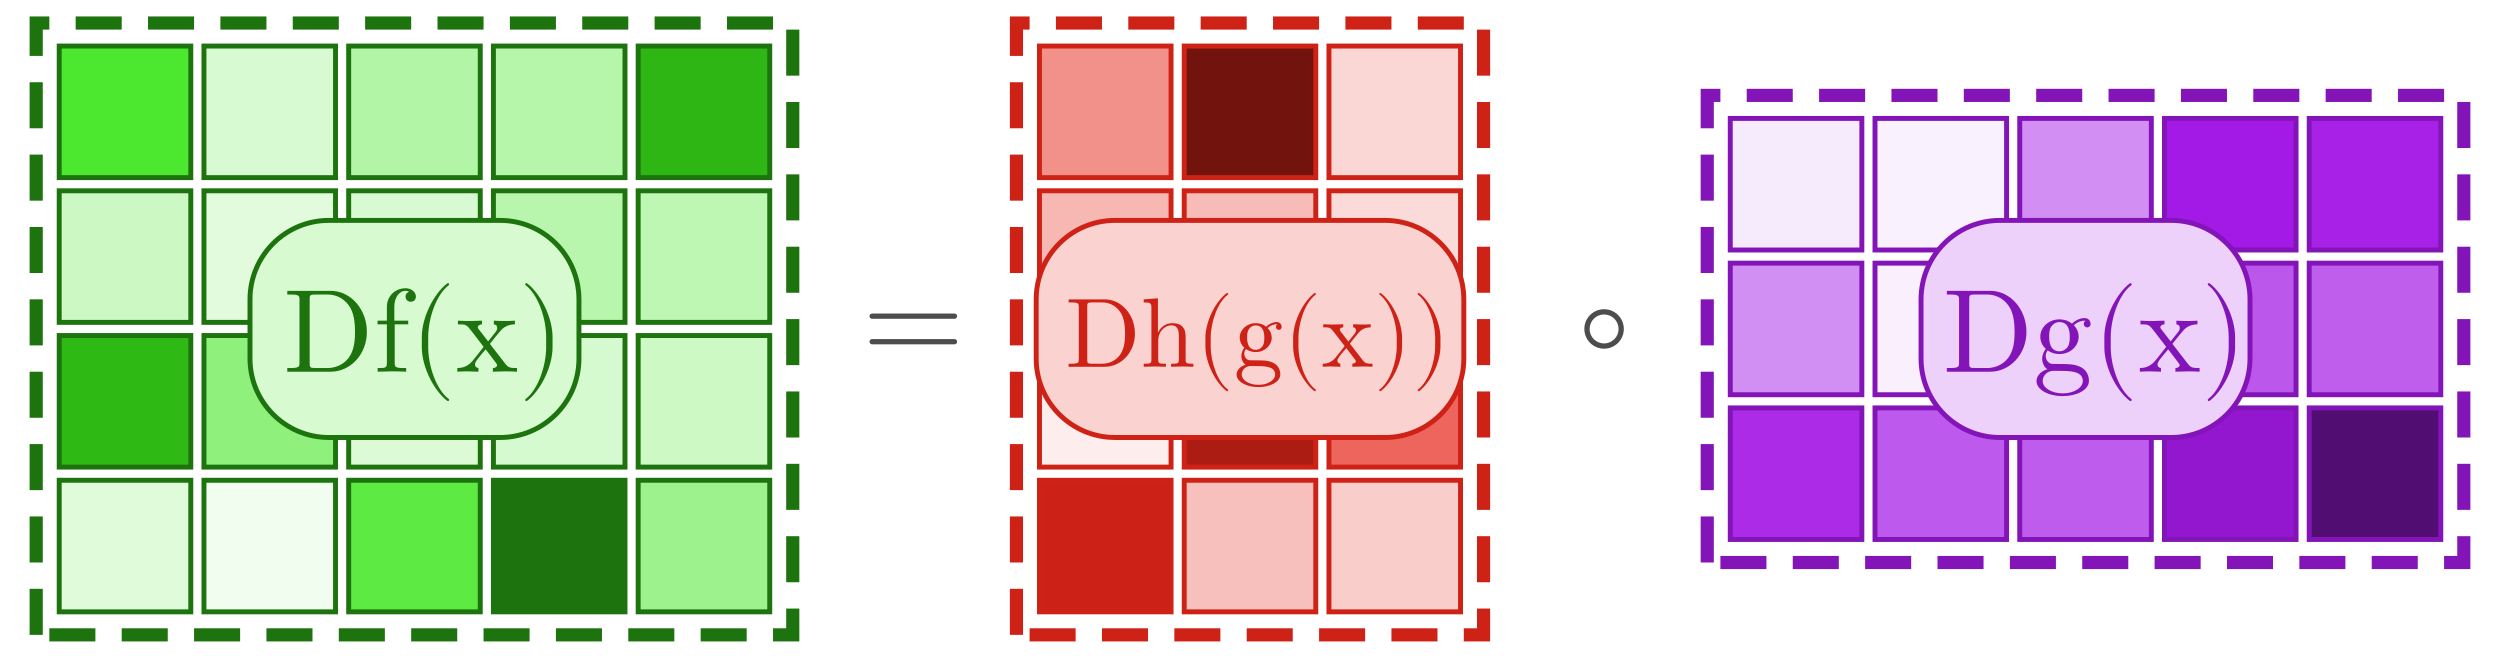
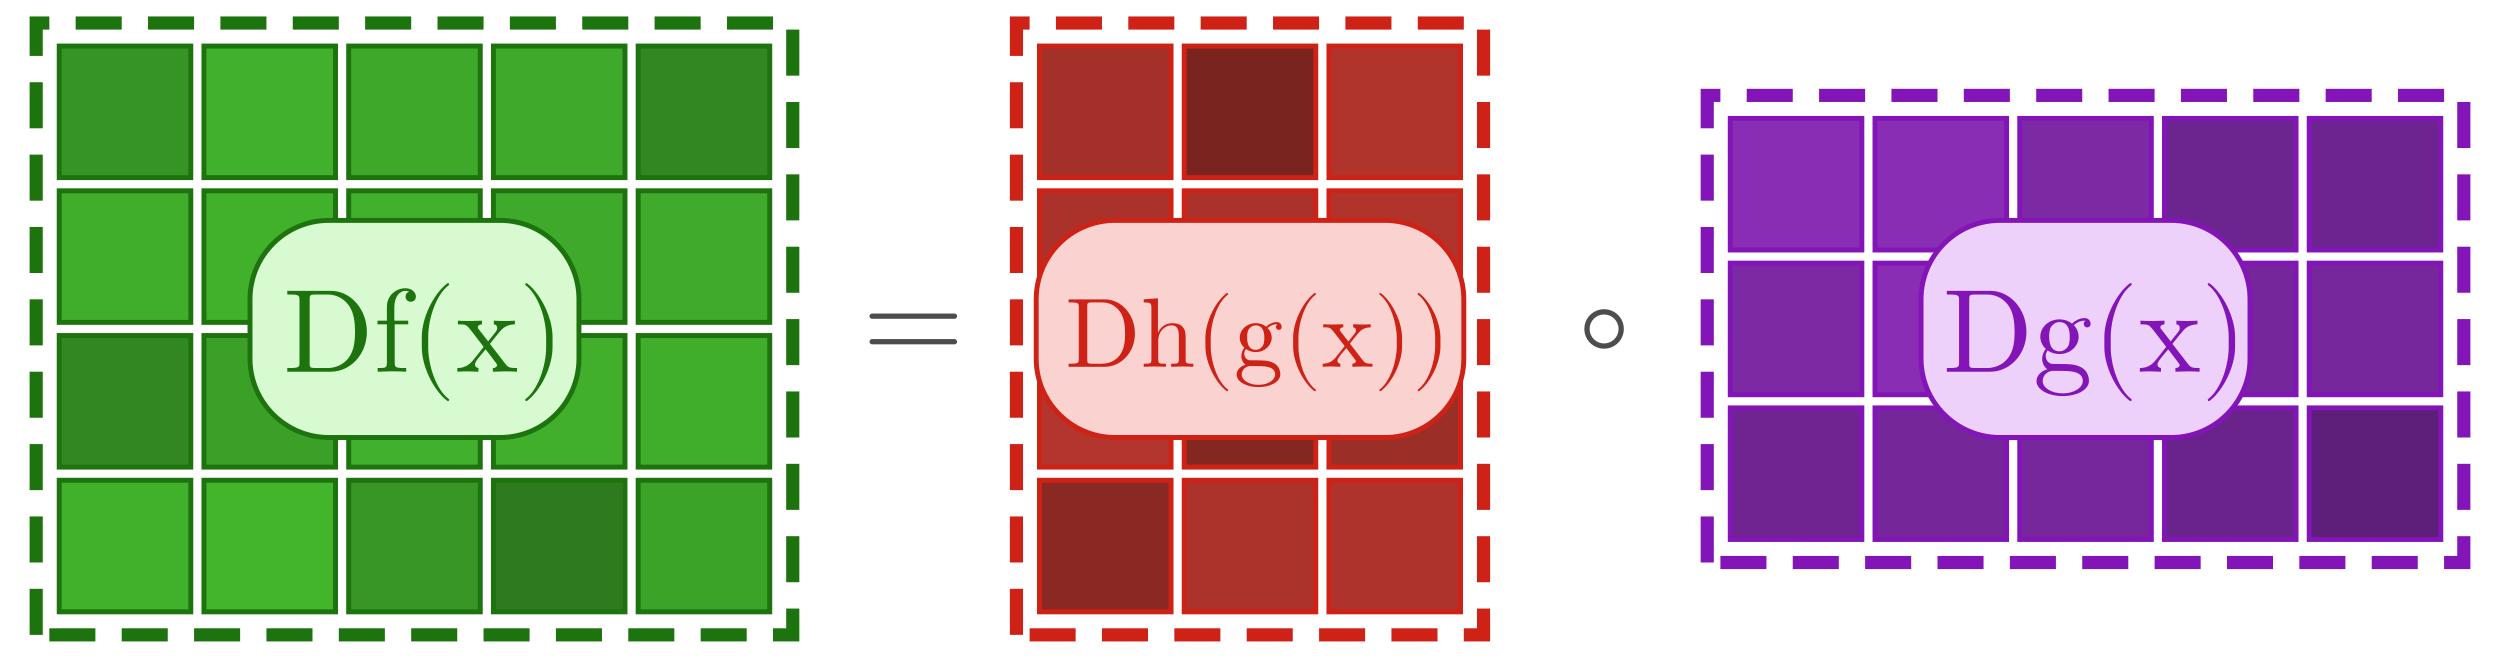
<svg xmlns="http://www.w3.org/2000/svg" xmlns:xlink="http://www.w3.org/1999/xlink" width="380" height="100" viewBox="0 0 380 100">
  <defs>
    <g>
      <g id="glyph-0-0">
        <path d="M 14.441 -6.941 C 14.441 -7.16 14.262 -7.34 14.039 -7.34 L 1.52 -7.34 C 1.301 -7.34 1.121 -7.16 1.121 -6.941 C 1.121 -6.719 1.301 -6.539 1.52 -6.539 L 14.039 -6.539 C 14.262 -6.539 14.441 -6.719 14.441 -6.941 Z M 14.441 -3.059 C 14.441 -3.281 14.262 -3.461 14.039 -3.461 L 1.52 -3.461 C 1.301 -3.461 1.121 -3.281 1.121 -3.059 C 1.121 -2.84 1.301 -2.66 1.52 -2.66 L 14.039 -2.66 C 14.262 -2.66 14.441 -2.84 14.441 -3.059 Z M 14.441 -3.059 " />
      </g>
      <g id="glyph-0-1">
        <path d="M 7.121 -5 C 7.121 -6.66 5.781 -8 4.121 -8 C 2.461 -8 1.121 -6.66 1.121 -5 C 1.121 -3.34 2.461 -2 4.121 -2 C 5.781 -2 7.121 -3.34 7.121 -5 Z M 6.32 -5 C 6.32 -3.781 5.34 -2.801 4.121 -2.801 C 2.898 -2.801 1.922 -3.781 1.922 -5 C 1.922 -6.219 2.898 -7.199 4.121 -7.199 C 5.34 -7.199 6.32 -6.219 6.32 -5 Z M 6.32 -5 " />
      </g>
      <g id="glyph-1-0">
        <path d="M 12.727 -6.047 C 12.727 -9.469 10.297 -12.293 7.219 -12.293 L 0.629 -12.293 L 0.629 -11.734 L 1.062 -11.734 C 2.449 -11.734 2.484 -11.539 2.484 -10.891 L 2.484 -1.402 C 2.484 -0.758 2.449 -0.559 1.062 -0.559 L 0.629 -0.559 L 0.629 0 L 7.219 0 C 10.242 0 12.727 -2.664 12.727 -6.047 Z M 10.926 -6.047 C 10.926 -4.051 10.586 -2.969 9.938 -2.09 C 9.574 -1.602 8.551 -0.559 6.73 -0.559 L 4.914 -0.559 C 4.066 -0.559 4.031 -0.684 4.031 -1.277 L 4.031 -11.016 C 4.031 -11.609 4.066 -11.734 4.914 -11.734 L 6.715 -11.734 C 7.828 -11.734 9.07 -11.34 9.988 -10.062 C 10.766 -9 10.926 -7.453 10.926 -6.047 Z M 10.926 -6.047 " />
      </g>
      <g id="glyph-1-1">
        <path d="M 6.426 -11.43 C 6.426 -12.098 5.762 -12.691 4.805 -12.691 C 3.547 -12.691 2.016 -11.734 2.016 -9.828 L 2.016 -7.758 L 0.594 -7.758 L 0.594 -7.199 L 2.016 -7.199 L 2.016 -1.367 C 2.016 -0.559 1.816 -0.559 0.613 -0.559 L 0.613 0 L 2.664 -0.055 C 3.383 -0.055 4.23 -0.055 4.949 0 L 4.949 -0.559 L 4.57 -0.559 C 3.238 -0.559 3.203 -0.758 3.203 -1.402 L 3.203 -7.199 L 5.258 -7.199 L 5.258 -7.758 L 3.148 -7.758 L 3.148 -9.848 C 3.148 -11.43 4.016 -12.293 4.805 -12.293 C 4.859 -12.293 5.129 -12.293 5.398 -12.168 C 5.184 -12.098 4.859 -11.863 4.859 -11.41 C 4.859 -10.996 5.148 -10.637 5.633 -10.637 C 6.156 -10.637 6.426 -10.996 6.426 -11.43 Z M 6.426 -11.43 " />
      </g>
      <g id="glyph-1-2">
        <path d="M 5.977 4.285 C 5.977 4.23 5.941 4.176 5.902 4.141 C 4.031 2.734 2.789 -0.863 2.789 -3.742 L 2.789 -5.258 C 2.789 -8.137 4.031 -11.734 5.902 -13.141 C 5.941 -13.176 5.977 -13.23 5.977 -13.285 C 5.977 -13.375 5.887 -13.465 5.797 -13.465 C 5.762 -13.465 5.723 -13.445 5.688 -13.43 C 3.707 -11.934 1.816 -8.336 1.816 -5.258 L 1.816 -3.742 C 1.816 -0.664 3.707 2.934 5.688 4.43 C 5.723 4.445 5.762 4.465 5.797 4.465 C 5.887 4.465 5.977 4.375 5.977 4.285 Z M 5.977 4.285 " />
      </g>
      <g id="glyph-1-3">
        <path d="M 9.289 0 L 9.289 -0.559 C 8.316 -0.559 7.992 -0.594 7.578 -1.117 L 5.164 -4.23 C 5.707 -4.914 6.391 -5.797 6.82 -6.266 C 7.379 -6.91 8.117 -7.184 8.965 -7.199 L 8.965 -7.758 C 8.496 -7.723 7.957 -7.703 7.488 -7.703 C 6.949 -7.703 5.992 -7.738 5.762 -7.758 L 5.762 -7.199 C 6.137 -7.164 6.281 -6.93 6.281 -6.641 C 6.281 -6.355 6.102 -6.121 6.012 -6.012 L 4.895 -4.609 L 3.492 -6.426 C 3.328 -6.605 3.328 -6.641 3.328 -6.75 C 3.328 -7.02 3.602 -7.184 3.961 -7.199 L 3.961 -7.758 L 2.016 -7.703 C 1.637 -7.703 0.793 -7.723 0.305 -7.758 L 0.305 -7.199 C 1.566 -7.199 1.586 -7.184 2.43 -6.102 L 4.211 -3.781 C 3.367 -2.699 3.367 -2.664 2.52 -1.637 C 1.656 -0.594 0.594 -0.559 0.215 -0.559 L 0.215 0 C 0.684 -0.035 1.242 -0.055 1.711 -0.055 L 3.422 0 L 3.422 -0.559 C 3.023 -0.613 2.898 -0.848 2.898 -1.117 C 2.898 -1.512 3.422 -2.105 4.52 -3.402 L 5.887 -1.602 C 6.031 -1.402 6.266 -1.117 6.266 -1.008 C 6.266 -0.848 6.102 -0.574 5.617 -0.559 L 5.617 0 L 7.559 -0.055 C 8.047 -0.055 8.746 -0.035 9.289 0 Z M 9.289 0 " />
      </g>
      <g id="glyph-1-4">
        <path d="M 5.184 -3.742 L 5.184 -5.258 C 5.184 -8.336 3.293 -11.934 1.312 -13.43 C 1.277 -13.445 1.242 -13.465 1.207 -13.465 C 1.117 -13.465 1.027 -13.375 1.027 -13.285 C 1.027 -13.23 1.062 -13.176 1.098 -13.141 C 2.969 -11.734 4.211 -8.137 4.211 -5.258 L 4.211 -3.742 C 4.211 -0.863 2.969 2.734 1.098 4.141 C 1.062 4.176 1.027 4.23 1.027 4.285 C 1.027 4.375 1.117 4.465 1.207 4.465 C 1.242 4.465 1.277 4.445 1.312 4.43 C 3.293 2.934 5.184 -0.664 5.184 -3.742 Z M 5.184 -3.742 " />
      </g>
      <g id="glyph-1-5">
        <path d="M 8.73 -7.273 C 8.73 -7.578 8.516 -8.152 7.812 -8.152 C 7.453 -8.152 6.66 -8.047 5.902 -7.309 C 5.148 -7.902 4.391 -7.957 3.996 -7.957 C 2.32 -7.957 1.078 -6.715 1.078 -5.328 C 1.078 -4.535 1.477 -3.852 1.926 -3.473 C 1.691 -3.203 1.367 -2.609 1.367 -1.98 C 1.367 -1.422 1.602 -0.738 2.16 -0.379 C 1.078 -0.07 0.504 0.703 0.504 1.422 C 0.504 2.719 2.285 3.707 4.48 3.707 C 6.605 3.707 8.477 2.789 8.477 1.387 C 8.477 0.758 8.227 -0.16 7.309 -0.664 C 6.355 -1.172 5.309 -1.172 4.211 -1.172 C 3.762 -1.172 2.988 -1.172 2.863 -1.188 C 2.285 -1.262 1.906 -1.816 1.906 -2.395 C 1.906 -2.465 1.906 -2.879 2.215 -3.238 C 2.914 -2.734 3.652 -2.684 3.996 -2.684 C 5.672 -2.684 6.91 -3.926 6.91 -5.309 C 6.91 -5.977 6.625 -6.641 6.176 -7.055 C 6.82 -7.668 7.469 -7.758 7.793 -7.758 C 7.793 -7.758 7.922 -7.758 7.973 -7.738 C 7.777 -7.668 7.688 -7.469 7.688 -7.254 C 7.688 -6.949 7.922 -6.73 8.207 -6.73 C 8.387 -6.73 8.73 -6.859 8.73 -7.273 Z M 5.562 -5.328 C 5.562 -4.844 5.543 -4.266 5.273 -3.816 C 5.129 -3.602 4.715 -3.098 3.996 -3.098 C 2.43 -3.098 2.43 -4.895 2.43 -5.309 C 2.43 -5.797 2.449 -6.371 2.719 -6.82 C 2.863 -7.039 3.277 -7.543 3.996 -7.543 C 5.562 -7.543 5.562 -5.742 5.562 -5.328 Z M 7.543 1.422 C 7.543 2.395 6.266 3.293 4.5 3.293 C 2.684 3.293 1.441 2.375 1.441 1.422 C 1.441 0.594 2.125 -0.07 2.914 -0.125 L 3.977 -0.125 C 5.527 -0.125 7.543 -0.125 7.543 1.422 Z M 7.543 1.422 " />
      </g>
      <g id="glyph-2-0">
        <path d="M 10.605 -5.039 C 10.605 -7.891 8.578 -10.246 6.016 -10.246 L 0.523 -10.246 L 0.523 -9.781 L 0.887 -9.781 C 2.039 -9.781 2.07 -9.613 2.07 -9.074 L 2.07 -1.172 C 2.07 -0.629 2.039 -0.465 0.887 -0.465 L 0.523 -0.465 L 0.523 0 L 6.016 0 C 8.535 0 10.605 -2.219 10.605 -5.039 Z M 9.105 -5.039 C 9.105 -3.375 8.82 -2.477 8.281 -1.738 C 7.98 -1.336 7.125 -0.465 5.609 -0.465 L 4.094 -0.465 C 3.391 -0.465 3.359 -0.57 3.359 -1.066 L 3.359 -9.18 C 3.359 -9.676 3.391 -9.781 4.094 -9.781 L 5.594 -9.781 C 6.523 -9.781 7.559 -9.449 8.324 -8.387 C 8.969 -7.5 9.105 -6.211 9.105 -5.039 Z M 9.105 -5.039 " />
      </g>
      <g id="glyph-2-1">
        <path d="M 8.023 0 L 8.023 -0.465 C 7.246 -0.465 6.871 -0.465 6.855 -0.914 L 6.855 -3.781 C 6.855 -5.07 6.855 -5.535 6.391 -6.074 C 6.18 -6.328 5.684 -6.629 4.816 -6.629 C 3.555 -6.629 2.895 -5.73 2.656 -5.191 L 2.641 -5.191 L 2.641 -10.41 L 0.48 -10.246 L 0.48 -9.781 C 1.531 -9.781 1.648 -9.676 1.648 -8.941 L 1.648 -1.141 C 1.648 -0.465 1.484 -0.465 0.48 -0.465 L 0.48 0 L 2.176 -0.047 L 3.855 0 L 3.855 -0.465 C 2.852 -0.465 2.684 -0.465 2.684 -1.141 L 2.684 -3.898 C 2.684 -5.461 3.75 -6.301 4.711 -6.301 C 5.656 -6.301 5.82 -5.488 5.82 -4.637 L 5.82 -1.141 C 5.82 -0.465 5.656 -0.465 4.648 -0.465 L 4.648 0 L 6.344 -0.047 Z M 8.023 0 " />
      </g>
      <g id="glyph-2-2">
        <path d="M 4.98 3.57 C 4.98 3.523 4.949 3.48 4.922 3.449 C 3.359 2.281 2.324 -0.719 2.324 -3.121 L 2.324 -4.379 C 2.324 -6.781 3.359 -9.781 4.922 -10.949 C 4.949 -10.98 4.98 -11.023 4.98 -11.07 C 4.98 -11.145 4.906 -11.219 4.828 -11.219 C 4.801 -11.219 4.77 -11.203 4.738 -11.191 C 3.09 -9.945 1.516 -6.945 1.516 -4.379 L 1.516 -3.121 C 1.516 -0.555 3.09 2.445 4.738 3.691 C 4.77 3.703 4.801 3.719 4.828 3.719 C 4.906 3.719 4.98 3.645 4.98 3.57 Z M 4.98 3.57 " />
      </g>
      <g id="glyph-2-3">
        <path d="M 7.273 -6.059 C 7.273 -6.316 7.094 -6.797 6.512 -6.797 C 6.211 -6.797 5.551 -6.703 4.922 -6.09 C 4.289 -6.586 3.66 -6.629 3.328 -6.629 C 1.934 -6.629 0.898 -5.594 0.898 -4.441 C 0.898 -3.781 1.23 -3.211 1.605 -2.895 C 1.41 -2.672 1.141 -2.176 1.141 -1.648 C 1.141 -1.184 1.336 -0.613 1.801 -0.316 C 0.898 -0.059 0.422 0.586 0.422 1.184 C 0.422 2.266 1.906 3.09 3.734 3.09 C 5.504 3.09 7.066 2.324 7.066 1.156 C 7.066 0.629 6.855 -0.137 6.09 -0.555 C 5.297 -0.977 4.426 -0.977 3.512 -0.977 C 3.137 -0.977 2.488 -0.977 2.387 -0.988 C 1.906 -1.051 1.59 -1.516 1.59 -1.996 C 1.59 -2.055 1.59 -2.398 1.844 -2.699 C 2.43 -2.281 3.047 -2.234 3.328 -2.234 C 4.727 -2.234 5.762 -3.27 5.762 -4.426 C 5.762 -4.98 5.52 -5.535 5.145 -5.879 C 5.684 -6.391 6.227 -6.465 6.496 -6.465 C 6.496 -6.465 6.602 -6.465 6.645 -6.449 C 6.48 -6.391 6.406 -6.227 6.406 -6.047 C 6.406 -5.789 6.602 -5.609 6.84 -5.609 C 6.988 -5.609 7.273 -5.715 7.273 -6.059 Z M 4.637 -4.441 C 4.637 -4.035 4.621 -3.555 4.395 -3.18 C 4.273 -3 3.93 -2.578 3.328 -2.578 C 2.023 -2.578 2.023 -4.078 2.023 -4.426 C 2.023 -4.828 2.039 -5.309 2.266 -5.684 C 2.387 -5.863 2.73 -6.285 3.328 -6.285 C 4.637 -6.285 4.637 -4.785 4.637 -4.441 Z M 6.285 1.184 C 6.285 1.996 5.219 2.746 3.75 2.746 C 2.234 2.746 1.199 1.98 1.199 1.184 C 1.199 0.496 1.77 -0.059 2.43 -0.105 L 3.316 -0.105 C 4.605 -0.105 6.285 -0.105 6.285 1.184 Z M 6.285 1.184 " />
      </g>
      <g id="glyph-2-4">
        <path d="M 7.738 0 L 7.738 -0.465 C 6.93 -0.465 6.66 -0.496 6.316 -0.93 L 4.305 -3.523 C 4.754 -4.094 5.324 -4.828 5.684 -5.219 C 6.148 -5.762 6.766 -5.984 7.469 -6 L 7.469 -6.465 C 7.078 -6.434 6.629 -6.422 6.238 -6.422 C 5.789 -6.422 4.996 -6.449 4.801 -6.465 L 4.801 -6 C 5.113 -5.969 5.234 -5.773 5.234 -5.535 C 5.234 -5.297 5.086 -5.102 5.012 -5.012 L 4.078 -3.84 L 2.91 -5.355 C 2.773 -5.504 2.773 -5.535 2.773 -5.625 C 2.773 -5.852 3 -5.984 3.301 -6 L 3.301 -6.465 L 1.68 -6.422 C 1.363 -6.422 0.66 -6.434 0.254 -6.465 L 0.254 -6 C 1.305 -6 1.32 -5.984 2.023 -5.086 L 3.512 -3.148 C 2.805 -2.25 2.805 -2.219 2.102 -1.363 C 1.379 -0.496 0.496 -0.465 0.18 -0.465 L 0.18 0 C 0.57 -0.031 1.035 -0.047 1.426 -0.047 L 2.852 0 L 2.852 -0.465 C 2.52 -0.512 2.414 -0.703 2.414 -0.93 C 2.414 -1.262 2.852 -1.754 3.766 -2.836 L 4.906 -1.336 C 5.023 -1.172 5.219 -0.93 5.219 -0.84 C 5.219 -0.703 5.086 -0.48 4.68 -0.465 L 4.68 0 L 6.301 -0.047 C 6.703 -0.047 7.289 -0.031 7.738 0 Z M 7.738 0 " />
      </g>
      <g id="glyph-2-5">
        <path d="M 4.32 -3.121 L 4.32 -4.379 C 4.32 -6.945 2.746 -9.945 1.094 -11.191 C 1.066 -11.203 1.035 -11.219 1.004 -11.219 C 0.93 -11.219 0.855 -11.145 0.855 -11.07 C 0.855 -11.023 0.887 -10.98 0.914 -10.949 C 2.477 -9.781 3.512 -6.781 3.512 -4.379 L 3.512 -3.121 C 3.512 -0.719 2.477 2.281 0.914 3.449 C 0.887 3.48 0.855 3.523 0.855 3.57 C 0.855 3.645 0.93 3.719 1.004 3.719 C 1.035 3.719 1.066 3.703 1.094 3.691 C 2.746 2.445 4.32 -0.555 4.32 -3.121 Z M 4.32 -3.121 " />
      </g>
    </g>
  </defs>
  <rect x="-38" y="-10" width="456" height="120" fill="rgb(100%, 100%, 100%)" fill-opacity="1" />
-   <path fill-rule="nonzero" fill="rgb(29.935%, 90.935%, 18.416%)" fill-opacity="1" stroke-width="0.75" stroke-linecap="butt" stroke-linejoin="miter" stroke="rgb(11.353%, 45%, 5%)" stroke-opacity="1" stroke-miterlimit="10" d="M 9 27 L 9 7 L 29 7 L 29 27 Z M 9 27 " />
-   <path fill-rule="nonzero" fill="rgb(84.889%, 98.045%, 82.405%)" fill-opacity="1" stroke-width="0.75" stroke-linecap="butt" stroke-linejoin="miter" stroke="rgb(11.353%, 45%, 5%)" stroke-opacity="1" stroke-miterlimit="10" d="M 31 27 L 31 7 L 51 7 L 51 27 Z M 31 27 " />
-   <path fill-rule="nonzero" fill="rgb(70.244%, 96.15%, 65.352%)" fill-opacity="1" stroke-width="0.75" stroke-linecap="butt" stroke-linejoin="miter" stroke="rgb(11.353%, 45%, 5%)" stroke-opacity="1" stroke-miterlimit="10" d="M 53 27 L 53 7 L 73 7 L 73 27 Z M 53 27 " />
-   <path fill-rule="nonzero" fill="rgb(71.474%, 96.309%, 66.784%)" fill-opacity="1" stroke-width="0.75" stroke-linecap="butt" stroke-linejoin="miter" stroke="rgb(11.353%, 45%, 5%)" stroke-opacity="1" stroke-miterlimit="10" d="M 75 27 L 75 7 L 95 7 L 95 27 Z M 75 27 " />
-   <path fill-rule="nonzero" fill="rgb(18.145%, 71.92%, 7.991%)" fill-opacity="1" stroke-width="0.75" stroke-linecap="butt" stroke-linejoin="miter" stroke="rgb(11.353%, 45%, 5%)" stroke-opacity="1" stroke-miterlimit="10" d="M 97 27 L 97 7 L 117 7 L 117 27 Z M 97 27 " />
-   <path fill-rule="nonzero" fill="rgb(79.805%, 97.387%, 76.485%)" fill-opacity="1" stroke-width="0.75" stroke-linecap="butt" stroke-linejoin="miter" stroke="rgb(11.353%, 45%, 5%)" stroke-opacity="1" stroke-miterlimit="10" d="M 9 49 L 9 29 L 29 29 L 29 49 Z M 9 49 " />
-   <path fill-rule="nonzero" fill="rgb(88.171%, 98.47%, 86.226%)" fill-opacity="1" stroke-width="0.75" stroke-linecap="butt" stroke-linejoin="miter" stroke="rgb(11.353%, 45%, 5%)" stroke-opacity="1" stroke-miterlimit="10" d="M 31 49 L 31 29 L 51 29 L 51 49 Z M 31 49 " />
-   <path fill-rule="nonzero" fill="rgb(84.827%, 98.037%, 82.332%)" fill-opacity="1" stroke-width="0.75" stroke-linecap="butt" stroke-linejoin="miter" stroke="rgb(11.353%, 45%, 5%)" stroke-opacity="1" stroke-miterlimit="10" d="M 53 49 L 53 29 L 73 29 L 73 49 Z M 53 49 " />
-   <path fill-rule="nonzero" fill="rgb(72.507%, 96.443%, 67.987%)" fill-opacity="1" stroke-width="0.75" stroke-linecap="butt" stroke-linejoin="miter" stroke="rgb(11.353%, 45%, 5%)" stroke-opacity="1" stroke-miterlimit="10" d="M 75 49 L 75 29 L 95 29 L 95 49 Z M 75 49 " />
-   <path fill-rule="nonzero" fill="rgb(74.639%, 96.719%, 70.469%)" fill-opacity="1" stroke-width="0.75" stroke-linecap="butt" stroke-linejoin="miter" stroke="rgb(11.353%, 45%, 5%)" stroke-opacity="1" stroke-miterlimit="10" d="M 97 49 L 97 29 L 117 29 L 117 49 Z M 97 49 " />
-   <path fill-rule="nonzero" fill="rgb(18.328%, 72.644%, 8.072%)" fill-opacity="1" stroke-width="0.75" stroke-linecap="butt" stroke-linejoin="miter" stroke="rgb(11.353%, 45%, 5%)" stroke-opacity="1" stroke-miterlimit="10" d="M 9 71 L 9 51 L 29 51 L 29 71 Z M 9 71 " />
-   <path fill-rule="nonzero" fill="rgb(55.986%, 94.306%, 48.75%)" fill-opacity="1" stroke-width="0.75" stroke-linecap="butt" stroke-linejoin="miter" stroke="rgb(11.353%, 45%, 5%)" stroke-opacity="1" stroke-miterlimit="10" d="M 31 71 L 31 51 L 51 51 L 51 71 Z M 31 71 " />
-   <path fill-rule="nonzero" fill="rgb(86.019%, 98.191%, 83.72%)" fill-opacity="1" stroke-width="0.75" stroke-linecap="butt" stroke-linejoin="miter" stroke="rgb(11.353%, 45%, 5%)" stroke-opacity="1" stroke-miterlimit="10" d="M 53 71 L 53 51 L 73 51 L 73 71 Z M 53 71 " />
-   <path fill-rule="nonzero" fill="rgb(83.931%, 97.921%, 81.289%)" fill-opacity="1" stroke-width="0.75" stroke-linecap="butt" stroke-linejoin="miter" stroke="rgb(11.353%, 45%, 5%)" stroke-opacity="1" stroke-miterlimit="10" d="M 75 71 L 75 51 L 95 51 L 95 71 Z M 75 71 " />
-   <path fill-rule="nonzero" fill="rgb(80.564%, 97.485%, 77.369%)" fill-opacity="1" stroke-width="0.75" stroke-linecap="butt" stroke-linejoin="miter" stroke="rgb(11.353%, 45%, 5%)" stroke-opacity="1" stroke-miterlimit="10" d="M 97 71 L 97 51 L 117 51 L 117 71 Z M 97 71 " />
-   <path fill-rule="nonzero" fill="rgb(87.258%, 98.352%, 85.164%)" fill-opacity="1" stroke-width="0.75" stroke-linecap="butt" stroke-linejoin="miter" stroke="rgb(11.353%, 45%, 5%)" stroke-opacity="1" stroke-miterlimit="10" d="M 9 93 L 9 73 L 29 73 L 29 93 Z M 9 93 " />
-   <path fill-rule="nonzero" fill="rgb(94.45%, 99.282%, 93.538%)" fill-opacity="1" stroke-width="0.75" stroke-linecap="butt" stroke-linejoin="miter" stroke="rgb(11.353%, 45%, 5%)" stroke-opacity="1" stroke-miterlimit="10" d="M 31 93 L 31 73 L 51 73 L 51 93 Z M 31 93 " />
-   <path fill-rule="nonzero" fill="rgb(36.608%, 91.799%, 26.187%)" fill-opacity="1" stroke-width="0.75" stroke-linecap="butt" stroke-linejoin="miter" stroke="rgb(11.353%, 45%, 5%)" stroke-opacity="1" stroke-miterlimit="10" d="M 53 93 L 53 73 L 73 73 L 73 93 Z M 53 93 " />
-   <path fill-rule="nonzero" fill="rgb(11.353%, 45%, 5%)" fill-opacity="1" stroke-width="0.75" stroke-linecap="butt" stroke-linejoin="miter" stroke="rgb(11.353%, 45%, 5%)" stroke-opacity="1" stroke-miterlimit="10" d="M 75 93 L 75 73 L 95 73 L 95 93 Z M 75 93 " />
-   <path fill-rule="nonzero" fill="rgb(61.752%, 95.052%, 55.464%)" fill-opacity="1" stroke-width="0.75" stroke-linecap="butt" stroke-linejoin="miter" stroke="rgb(11.353%, 45%, 5%)" stroke-opacity="1" stroke-miterlimit="10" d="M 97 93 L 97 73 L 117 73 L 117 93 Z M 97 93 " />
+   <path fill-rule="nonzero" fill="rgb(21.223%, 57.496%, 14.374%)" fill-opacity="1" stroke-width="0.75" stroke-linecap="butt" stroke-linejoin="miter" stroke="rgb(11.353%, 45%, 5%)" stroke-opacity="1" stroke-miterlimit="10" d="M 9 27 L 9 7 L 29 7 L 29 27 Z M 9 27 " />
+   <path fill-rule="nonzero" fill="rgb(25.423%, 68.872%, 17.218%)" fill-opacity="1" stroke-width="0.75" stroke-linecap="butt" stroke-linejoin="miter" stroke="rgb(11.353%, 45%, 5%)" stroke-opacity="1" stroke-miterlimit="10" d="M 31 27 L 31 7 L 51 7 L 51 27 Z M 31 27 " />
+   <path fill-rule="nonzero" fill="rgb(24.303%, 65.84%, 16.46%)" fill-opacity="1" stroke-width="0.75" stroke-linecap="butt" stroke-linejoin="miter" stroke="rgb(11.353%, 45%, 5%)" stroke-opacity="1" stroke-miterlimit="10" d="M 53 27 L 53 7 L 73 7 L 73 27 Z M 53 27 " />
+   <path fill-rule="nonzero" fill="rgb(24.397%, 66.095%, 16.524%)" fill-opacity="1" stroke-width="0.75" stroke-linecap="butt" stroke-linejoin="miter" stroke="rgb(11.353%, 45%, 5%)" stroke-opacity="1" stroke-miterlimit="10" d="M 75 27 L 75 7 L 95 7 L 95 27 Z M 75 27 " />
+   <path fill-rule="nonzero" fill="rgb(19.485%, 52.786%, 13.196%)" fill-opacity="1" stroke-width="0.75" stroke-linecap="butt" stroke-linejoin="miter" stroke="rgb(11.353%, 45%, 5%)" stroke-opacity="1" stroke-miterlimit="10" d="M 97 27 L 97 7 L 117 7 L 117 27 Z M 97 27 " />
+   <path fill-rule="nonzero" fill="rgb(25.034%, 67.82%, 16.955%)" fill-opacity="1" stroke-width="0.75" stroke-linecap="butt" stroke-linejoin="miter" stroke="rgb(11.353%, 45%, 5%)" stroke-opacity="1" stroke-miterlimit="10" d="M 9 49 L 9 29 L 29 29 L 29 49 Z M 9 49 " />
+   <path fill-rule="nonzero" fill="rgb(25.673%, 69.551%, 17.388%)" fill-opacity="1" stroke-width="0.75" stroke-linecap="butt" stroke-linejoin="miter" stroke="rgb(11.353%, 45%, 5%)" stroke-opacity="1" stroke-miterlimit="10" d="M 31 49 L 31 29 L 51 29 L 51 49 Z M 31 49 " />
+   <path fill-rule="nonzero" fill="rgb(25.418%, 68.859%, 17.215%)" fill-opacity="1" stroke-width="0.75" stroke-linecap="butt" stroke-linejoin="miter" stroke="rgb(11.353%, 45%, 5%)" stroke-opacity="1" stroke-miterlimit="10" d="M 53 49 L 53 29 L 73 29 L 73 49 Z M 53 49 " />
+   <path fill-rule="nonzero" fill="rgb(24.476%, 66.309%, 16.577%)" fill-opacity="1" stroke-width="0.75" stroke-linecap="butt" stroke-linejoin="miter" stroke="rgb(11.353%, 45%, 5%)" stroke-opacity="1" stroke-miterlimit="10" d="M 75 49 L 75 29 L 95 29 L 95 49 Z M 75 49 " />
+   <path fill-rule="nonzero" fill="rgb(24.639%, 66.75%, 16.688%)" fill-opacity="1" stroke-width="0.75" stroke-linecap="butt" stroke-linejoin="miter" stroke="rgb(11.353%, 45%, 5%)" stroke-opacity="1" stroke-miterlimit="10" d="M 97 49 L 97 29 L 117 29 L 117 49 Z M 97 49 " />
+   <path fill-rule="nonzero" fill="rgb(19.532%, 52.915%, 13.229%)" fill-opacity="1" stroke-width="0.75" stroke-linecap="butt" stroke-linejoin="miter" stroke="rgb(11.353%, 45%, 5%)" stroke-opacity="1" stroke-miterlimit="10" d="M 9 71 L 9 51 L 29 51 L 29 71 Z M 9 71 " />
+   <path fill-rule="nonzero" fill="rgb(23.214%, 62.889%, 15.722%)" fill-opacity="1" stroke-width="0.75" stroke-linecap="butt" stroke-linejoin="miter" stroke="rgb(11.353%, 45%, 5%)" stroke-opacity="1" stroke-miterlimit="10" d="M 31 71 L 31 51 L 51 51 L 51 71 Z M 31 71 " />
+   <path fill-rule="nonzero" fill="rgb(25.509%, 69.106%, 17.276%)" fill-opacity="1" stroke-width="0.75" stroke-linecap="butt" stroke-linejoin="miter" stroke="rgb(11.353%, 45%, 5%)" stroke-opacity="1" stroke-miterlimit="10" d="M 53 71 L 53 51 L 73 51 L 73 71 Z M 53 71 " />
+   <path fill-rule="nonzero" fill="rgb(25.349%, 68.674%, 17.168%)" fill-opacity="1" stroke-width="0.75" stroke-linecap="butt" stroke-linejoin="miter" stroke="rgb(11.353%, 45%, 5%)" stroke-opacity="1" stroke-miterlimit="10" d="M 75 71 L 75 51 L 95 51 L 95 71 Z M 75 71 " />
+   <path fill-rule="nonzero" fill="rgb(25.092%, 67.977%, 16.994%)" fill-opacity="1" stroke-width="0.75" stroke-linecap="butt" stroke-linejoin="miter" stroke="rgb(11.353%, 45%, 5%)" stroke-opacity="1" stroke-miterlimit="10" d="M 97 71 L 97 51 L 117 51 L 117 71 Z M 97 71 " />
+   <path fill-rule="nonzero" fill="rgb(25.604%, 69.362%, 17.341%)" fill-opacity="1" stroke-width="0.75" stroke-linecap="butt" stroke-linejoin="miter" stroke="rgb(11.353%, 45%, 5%)" stroke-opacity="1" stroke-miterlimit="10" d="M 9 93 L 9 73 L 29 73 L 29 93 Z M 9 93 " />
+   <path fill-rule="nonzero" fill="rgb(26.153%, 70.851%, 17.713%)" fill-opacity="1" stroke-width="0.75" stroke-linecap="butt" stroke-linejoin="miter" stroke="rgb(11.353%, 45%, 5%)" stroke-opacity="1" stroke-miterlimit="10" d="M 31 93 L 31 73 L 51 73 L 51 93 Z M 31 93 " />
+   <path fill-rule="nonzero" fill="rgb(21.733%, 58.878%, 14.719%)" fill-opacity="1" stroke-width="0.75" stroke-linecap="butt" stroke-linejoin="miter" stroke="rgb(11.353%, 45%, 5%)" stroke-opacity="1" stroke-miterlimit="10" d="M 53 93 L 53 73 L 73 73 L 73 93 Z M 53 93 " />
+   <path fill-rule="nonzero" fill="rgb(17.718%, 48%, 12%)" fill-opacity="1" stroke-width="0.75" stroke-linecap="butt" stroke-linejoin="miter" stroke="rgb(11.353%, 45%, 5%)" stroke-opacity="1" stroke-miterlimit="10" d="M 75 93 L 75 73 L 95 73 L 95 93 Z M 75 93 " />
+   <path fill-rule="nonzero" fill="rgb(23.655%, 64.082%, 16.021%)" fill-opacity="1" stroke-width="0.75" stroke-linecap="butt" stroke-linejoin="miter" stroke="rgb(11.353%, 45%, 5%)" stroke-opacity="1" stroke-miterlimit="10" d="M 97 93 L 97 73 L 117 73 L 117 93 Z M 97 93 " />
  <path fill="none" stroke-width="2" stroke-linecap="butt" stroke-linejoin="miter" stroke="rgb(11.353%, 45%, 5%)" stroke-opacity="1" stroke-dasharray="7 4" stroke-miterlimit="10" d="M 5.5 96.5 L 5.5 3.5 L 120.5 3.5 L 120.5 96.5 Z M 5.5 96.5 " />
-   <path fill-rule="nonzero" fill="rgb(96.665%, 91.625%, 99.069%)" fill-opacity="1" stroke-width="0.75" stroke-linecap="butt" stroke-linejoin="miter" stroke="rgb(51.331%, 8%, 72%)" stroke-opacity="1" stroke-miterlimit="10" d="M 263 38 L 263 18 L 283 18 L 283 38 Z M 263 38 " />
-   <path fill-rule="nonzero" fill="rgb(97.765%, 94.388%, 99.376%)" fill-opacity="1" stroke-width="0.75" stroke-linecap="butt" stroke-linejoin="miter" stroke="rgb(51.331%, 8%, 72%)" stroke-opacity="1" stroke-miterlimit="10" d="M 285 38 L 285 18 L 305 18 L 305 38 Z M 285 38 " />
-   <path fill-rule="nonzero" fill="rgb(82.368%, 55.719%, 95.08%)" fill-opacity="1" stroke-width="0.75" stroke-linecap="butt" stroke-linejoin="miter" stroke="rgb(51.331%, 8%, 72%)" stroke-opacity="1" stroke-miterlimit="10" d="M 307 38 L 307 18 L 327 18 L 327 38 Z M 307 38 " />
-   <path fill-rule="nonzero" fill="rgb(64.113%, 9.992%, 89.929%)" fill-opacity="1" stroke-width="0.75" stroke-linecap="butt" stroke-linejoin="miter" stroke="rgb(51.331%, 8%, 72%)" stroke-opacity="1" stroke-miterlimit="10" d="M 329 38 L 329 18 L 349 18 L 349 38 Z M 329 38 " />
-   <path fill-rule="nonzero" fill="rgb(65.552%, 13.486%, 90.387%)" fill-opacity="1" stroke-width="0.75" stroke-linecap="butt" stroke-linejoin="miter" stroke="rgb(51.331%, 8%, 72%)" stroke-opacity="1" stroke-miterlimit="10" d="M 351 38 L 351 18 L 371 18 L 371 38 Z M 351 38 " />
-   <path fill-rule="nonzero" fill="rgb(82.468%, 55.969%, 95.108%)" fill-opacity="1" stroke-width="0.75" stroke-linecap="butt" stroke-linejoin="miter" stroke="rgb(51.331%, 8%, 72%)" stroke-opacity="1" stroke-miterlimit="10" d="M 263 60 L 263 40 L 283 40 L 283 60 Z M 263 60 " />
-   <path fill-rule="nonzero" fill="rgb(97.522%, 93.776%, 99.308%)" fill-opacity="1" stroke-width="0.75" stroke-linecap="butt" stroke-linejoin="miter" stroke="rgb(51.331%, 8%, 72%)" stroke-opacity="1" stroke-miterlimit="10" d="M 285 60 L 285 40 L 305 40 L 305 60 Z M 285 60 " />
-   <path fill-rule="nonzero" fill="rgb(81.21%, 52.809%, 94.757%)" fill-opacity="1" stroke-width="0.75" stroke-linecap="butt" stroke-linejoin="miter" stroke="rgb(51.331%, 8%, 72%)" stroke-opacity="1" stroke-miterlimit="10" d="M 307 60 L 307 40 L 327 40 L 327 60 Z M 307 60 " />
-   <path fill-rule="nonzero" fill="rgb(73.722%, 34.003%, 92.667%)" fill-opacity="1" stroke-width="0.75" stroke-linecap="butt" stroke-linejoin="miter" stroke="rgb(51.331%, 8%, 72%)" stroke-opacity="1" stroke-miterlimit="10" d="M 329 60 L 329 40 L 349 40 L 349 60 Z M 329 60 " />
-   <path fill-rule="nonzero" fill="rgb(74.861%, 36.864%, 92.985%)" fill-opacity="1" stroke-width="0.75" stroke-linecap="butt" stroke-linejoin="miter" stroke="rgb(51.331%, 8%, 72%)" stroke-opacity="1" stroke-miterlimit="10" d="M 351 60 L 351 40 L 371 40 L 371 60 Z M 351 60 " />
-   <path fill-rule="nonzero" fill="rgb(66.964%, 17.031%, 90.781%)" fill-opacity="1" stroke-width="0.75" stroke-linecap="butt" stroke-linejoin="miter" stroke="rgb(51.331%, 8%, 72%)" stroke-opacity="1" stroke-miterlimit="10" d="M 263 82 L 263 62 L 283 62 L 283 82 Z M 263 82 " />
-   <path fill-rule="nonzero" fill="rgb(74.292%, 35.435%, 92.826%)" fill-opacity="1" stroke-width="0.75" stroke-linecap="butt" stroke-linejoin="miter" stroke="rgb(51.331%, 8%, 72%)" stroke-opacity="1" stroke-miterlimit="10" d="M 285 82 L 285 62 L 305 62 L 305 82 Z M 285 82 " />
-   <path fill-rule="nonzero" fill="rgb(74.573%, 36.14%, 92.904%)" fill-opacity="1" stroke-width="0.75" stroke-linecap="butt" stroke-linejoin="miter" stroke="rgb(51.331%, 8%, 72%)" stroke-opacity="1" stroke-miterlimit="10" d="M 307 82 L 307 62 L 327 62 L 327 82 Z M 307 82 " />
-   <path fill-rule="nonzero" fill="rgb(58.098%, 9.055%, 81.491%)" fill-opacity="1" stroke-width="0.75" stroke-linecap="butt" stroke-linejoin="miter" stroke="rgb(51.331%, 8%, 72%)" stroke-opacity="1" stroke-miterlimit="10" d="M 329 82 L 329 62 L 349 62 L 349 82 Z M 329 82 " />
-   <path fill-rule="nonzero" fill="rgb(32.082%, 5%, 45%)" fill-opacity="1" stroke-width="0.75" stroke-linecap="butt" stroke-linejoin="miter" stroke="rgb(51.331%, 8%, 72%)" stroke-opacity="1" stroke-miterlimit="10" d="M 351 82 L 351 62 L 371 62 L 371 82 Z M 351 82 " />
+   <path fill-rule="nonzero" fill="rgb(53.433%, 17.628%, 70.511%)" fill-opacity="1" stroke-width="0.75" stroke-linecap="butt" stroke-linejoin="miter" stroke="rgb(51.331%, 8%, 72%)" stroke-opacity="1" stroke-miterlimit="10" d="M 263 38 L 263 18 L 283 18 L 283 38 Z M 263 38 " />
+   <path fill-rule="nonzero" fill="rgb(53.805%, 17.751%, 71.002%)" fill-opacity="1" stroke-width="0.75" stroke-linecap="butt" stroke-linejoin="miter" stroke="rgb(51.331%, 8%, 72%)" stroke-opacity="1" stroke-miterlimit="10" d="M 285 38 L 285 18 L 305 18 L 305 38 Z M 285 38 " />
+   <path fill-rule="nonzero" fill="rgb(48.595%, 16.032%, 64.128%)" fill-opacity="1" stroke-width="0.75" stroke-linecap="butt" stroke-linejoin="miter" stroke="rgb(51.331%, 8%, 72%)" stroke-opacity="1" stroke-miterlimit="10" d="M 307 38 L 307 18 L 327 18 L 327 38 Z M 307 38 " />
+   <path fill-rule="nonzero" fill="rgb(42.427%, 13.997%, 55.987%)" fill-opacity="1" stroke-width="0.75" stroke-linecap="butt" stroke-linejoin="miter" stroke="rgb(51.331%, 8%, 72%)" stroke-opacity="1" stroke-miterlimit="10" d="M 329 38 L 329 18 L 349 18 L 349 38 Z M 329 38 " />
+   <path fill-rule="nonzero" fill="rgb(42.906%, 14.155%, 56.62%)" fill-opacity="1" stroke-width="0.75" stroke-linecap="butt" stroke-linejoin="miter" stroke="rgb(51.331%, 8%, 72%)" stroke-opacity="1" stroke-miterlimit="10" d="M 351 38 L 351 18 L 371 18 L 371 38 Z M 351 38 " />
+   <path fill-rule="nonzero" fill="rgb(48.629%, 16.043%, 64.172%)" fill-opacity="1" stroke-width="0.75" stroke-linecap="butt" stroke-linejoin="miter" stroke="rgb(51.331%, 8%, 72%)" stroke-opacity="1" stroke-miterlimit="10" d="M 263 60 L 263 40 L 283 40 L 283 60 Z M 263 60 " />
+   <path fill-rule="nonzero" fill="rgb(53.722%, 17.723%, 70.893%)" fill-opacity="1" stroke-width="0.75" stroke-linecap="butt" stroke-linejoin="miter" stroke="rgb(51.331%, 8%, 72%)" stroke-opacity="1" stroke-miterlimit="10" d="M 285 60 L 285 40 L 305 40 L 305 60 Z M 285 60 " />
+   <path fill-rule="nonzero" fill="rgb(48.203%, 15.903%, 63.61%)" fill-opacity="1" stroke-width="0.75" stroke-linecap="butt" stroke-linejoin="miter" stroke="rgb(51.331%, 8%, 72%)" stroke-opacity="1" stroke-miterlimit="10" d="M 307 60 L 307 40 L 327 40 L 327 60 Z M 307 60 " />
+   <path fill-rule="nonzero" fill="rgb(45.67%, 15.067%, 60.267%)" fill-opacity="1" stroke-width="0.75" stroke-linecap="butt" stroke-linejoin="miter" stroke="rgb(51.331%, 8%, 72%)" stroke-opacity="1" stroke-miterlimit="10" d="M 329 60 L 329 40 L 349 40 L 349 60 Z M 329 60 " />
+   <path fill-rule="nonzero" fill="rgb(46.055%, 15.194%, 60.776%)" fill-opacity="1" stroke-width="0.75" stroke-linecap="butt" stroke-linejoin="miter" stroke="rgb(51.331%, 8%, 72%)" stroke-opacity="1" stroke-miterlimit="10" d="M 351 60 L 351 40 L 371 40 L 371 60 Z M 351 60 " />
+   <path fill-rule="nonzero" fill="rgb(43.384%, 14.313%, 57.25%)" fill-opacity="1" stroke-width="0.75" stroke-linecap="butt" stroke-linejoin="miter" stroke="rgb(51.331%, 8%, 72%)" stroke-opacity="1" stroke-miterlimit="10" d="M 263 82 L 263 62 L 283 62 L 283 82 Z M 263 82 " />
+   <path fill-rule="nonzero" fill="rgb(45.863%, 15.13%, 60.522%)" fill-opacity="1" stroke-width="0.75" stroke-linecap="butt" stroke-linejoin="miter" stroke="rgb(51.331%, 8%, 72%)" stroke-opacity="1" stroke-miterlimit="10" d="M 285 82 L 285 62 L 305 62 L 305 82 Z M 285 82 " />
+   <path fill-rule="nonzero" fill="rgb(45.958%, 15.162%, 60.647%)" fill-opacity="1" stroke-width="0.75" stroke-linecap="butt" stroke-linejoin="miter" stroke="rgb(51.331%, 8%, 72%)" stroke-opacity="1" stroke-miterlimit="10" d="M 307 82 L 307 62 L 327 62 L 327 82 Z M 307 82 " />
+   <path fill-rule="nonzero" fill="rgb(41.29%, 13.622%, 54.487%)" fill-opacity="1" stroke-width="0.75" stroke-linecap="butt" stroke-linejoin="miter" stroke="rgb(51.331%, 8%, 72%)" stroke-opacity="1" stroke-miterlimit="10" d="M 329 82 L 329 62 L 349 62 L 349 82 Z M 329 82 " />
+   <path fill-rule="nonzero" fill="rgb(36.374%, 12%, 48%)" fill-opacity="1" stroke-width="0.75" stroke-linecap="butt" stroke-linejoin="miter" stroke="rgb(51.331%, 8%, 72%)" stroke-opacity="1" stroke-miterlimit="10" d="M 351 82 L 351 62 L 371 62 L 371 82 Z M 351 82 " />
  <path fill="none" stroke-width="2" stroke-linecap="butt" stroke-linejoin="miter" stroke="rgb(51.331%, 8%, 72%)" stroke-opacity="1" stroke-dasharray="7 4" stroke-miterlimit="10" d="M 259.5 85.5 L 259.5 14.5 L 374.5 14.5 L 374.5 85.5 Z M 259.5 85.5 " />
-   <path fill-rule="nonzero" fill="rgb(94.918%, 56.647%, 54.26%)" fill-opacity="1" stroke-width="0.75" stroke-linecap="butt" stroke-linejoin="miter" stroke="rgb(81%, 13.228%, 9%)" stroke-opacity="1" stroke-miterlimit="10" d="M 158 27 L 158 7 L 178 7 L 178 27 Z M 158 27 " />
-   <path fill-rule="nonzero" fill="rgb(45%, 7.349%, 5%)" fill-opacity="1" stroke-width="0.75" stroke-linecap="butt" stroke-linejoin="miter" stroke="rgb(81%, 13.228%, 9%)" stroke-opacity="1" stroke-miterlimit="10" d="M 180 27 L 180 7 L 200 7 L 200 27 Z M 180 27 " />
-   <path fill-rule="nonzero" fill="rgb(98.141%, 84.14%, 83.266%)" fill-opacity="1" stroke-width="0.75" stroke-linecap="butt" stroke-linejoin="miter" stroke="rgb(81%, 13.228%, 9%)" stroke-opacity="1" stroke-miterlimit="10" d="M 202 27 L 202 7 L 222 7 L 222 27 Z M 202 27 " />
-   <path fill-rule="nonzero" fill="rgb(96.731%, 72.112%, 70.576%)" fill-opacity="1" stroke-width="0.75" stroke-linecap="butt" stroke-linejoin="miter" stroke="rgb(81%, 13.228%, 9%)" stroke-opacity="1" stroke-miterlimit="10" d="M 158 49 L 158 29 L 178 29 L 178 49 Z M 158 49 " />
-   <path fill-rule="nonzero" fill="rgb(96.89%, 73.473%, 72.012%)" fill-opacity="1" stroke-width="0.75" stroke-linecap="butt" stroke-linejoin="miter" stroke="rgb(81%, 13.228%, 9%)" stroke-opacity="1" stroke-miterlimit="10" d="M 180 49 L 180 29 L 200 29 L 200 49 Z M 180 49 " />
-   <path fill-rule="nonzero" fill="rgb(98.342%, 85.858%, 85.08%)" fill-opacity="1" stroke-width="0.75" stroke-linecap="butt" stroke-linejoin="miter" stroke="rgb(81%, 13.228%, 9%)" stroke-opacity="1" stroke-miterlimit="10" d="M 202 49 L 202 29 L 222 29 L 222 49 Z M 202 49 " />
-   <path fill-rule="nonzero" fill="rgb(99.203%, 93.201%, 92.826%)" fill-opacity="1" stroke-width="0.75" stroke-linecap="butt" stroke-linejoin="miter" stroke="rgb(81%, 13.228%, 9%)" stroke-opacity="1" stroke-miterlimit="10" d="M 158 71 L 158 51 L 178 51 L 178 71 Z M 158 71 " />
-   <path fill-rule="nonzero" fill="rgb(67.979%, 11.102%, 7.553%)" fill-opacity="1" stroke-width="0.75" stroke-linecap="butt" stroke-linejoin="miter" stroke="rgb(81%, 13.228%, 9%)" stroke-opacity="1" stroke-miterlimit="10" d="M 180 71 L 180 51 L 200 51 L 200 71 Z M 180 71 " />
-   <path fill-rule="nonzero" fill="rgb(92.928%, 39.676%, 36.354%)" fill-opacity="1" stroke-width="0.75" stroke-linecap="butt" stroke-linejoin="miter" stroke="rgb(81%, 13.228%, 9%)" stroke-opacity="1" stroke-miterlimit="10" d="M 202 71 L 202 51 L 222 51 L 222 71 Z M 202 71 " />
-   <path fill-rule="nonzero" fill="rgb(79.997%, 13.064%, 8.889%)" fill-opacity="1" stroke-width="0.75" stroke-linecap="butt" stroke-linejoin="miter" stroke="rgb(81%, 13.228%, 9%)" stroke-opacity="1" stroke-miterlimit="10" d="M 158 93 L 158 73 L 178 73 L 178 93 Z M 158 93 " />
-   <path fill-rule="nonzero" fill="rgb(97.099%, 75.251%, 73.888%)" fill-opacity="1" stroke-width="0.75" stroke-linecap="butt" stroke-linejoin="miter" stroke="rgb(81%, 13.228%, 9%)" stroke-opacity="1" stroke-miterlimit="10" d="M 180 93 L 180 73 L 200 73 L 200 93 Z M 180 93 " />
-   <path fill-rule="nonzero" fill="rgb(97.703%, 80.404%, 79.325%)" fill-opacity="1" stroke-width="0.75" stroke-linecap="butt" stroke-linejoin="miter" stroke="rgb(81%, 13.228%, 9%)" stroke-opacity="1" stroke-miterlimit="10" d="M 202 93 L 202 73 L 222 73 L 222 93 Z M 202 93 " />
+   <path fill-rule="nonzero" fill="rgb(63.868%, 18.78%, 15.967%)" fill-opacity="1" stroke-width="0.75" stroke-linecap="butt" stroke-linejoin="miter" stroke="rgb(81%, 13.228%, 9%)" stroke-opacity="1" stroke-miterlimit="10" d="M 158 27 L 158 7 L 178 7 L 178 27 Z M 158 27 " />
+   <path fill-rule="nonzero" fill="rgb(48%, 14.114%, 12%)" fill-opacity="1" stroke-width="0.75" stroke-linecap="butt" stroke-linejoin="miter" stroke="rgb(81%, 13.228%, 9%)" stroke-opacity="1" stroke-miterlimit="10" d="M 180 27 L 180 7 L 200 7 L 200 27 Z M 180 27 " />
+   <path fill-rule="nonzero" fill="rgb(69.025%, 20.296%, 17.256%)" fill-opacity="1" stroke-width="0.75" stroke-linecap="butt" stroke-linejoin="miter" stroke="rgb(81%, 13.228%, 9%)" stroke-opacity="1" stroke-miterlimit="10" d="M 202 27 L 202 7 L 222 7 L 222 27 Z M 202 27 " />
+   <path fill-rule="nonzero" fill="rgb(66.769%, 19.633%, 16.692%)" fill-opacity="1" stroke-width="0.75" stroke-linecap="butt" stroke-linejoin="miter" stroke="rgb(81%, 13.228%, 9%)" stroke-opacity="1" stroke-miterlimit="10" d="M 158 49 L 158 29 L 178 29 L 178 49 Z M 158 49 " />
+   <path fill-rule="nonzero" fill="rgb(67.024%, 19.708%, 16.756%)" fill-opacity="1" stroke-width="0.75" stroke-linecap="butt" stroke-linejoin="miter" stroke="rgb(81%, 13.228%, 9%)" stroke-opacity="1" stroke-miterlimit="10" d="M 180 49 L 180 29 L 200 29 L 200 49 Z M 180 49 " />
+   <path fill-rule="nonzero" fill="rgb(69.347%, 20.391%, 17.337%)" fill-opacity="1" stroke-width="0.75" stroke-linecap="butt" stroke-linejoin="miter" stroke="rgb(81%, 13.228%, 9%)" stroke-opacity="1" stroke-miterlimit="10" d="M 202 49 L 202 29 L 222 29 L 222 49 Z M 202 49 " />
+   <path fill-rule="nonzero" fill="rgb(70.725%, 20.796%, 17.681%)" fill-opacity="1" stroke-width="0.75" stroke-linecap="butt" stroke-linejoin="miter" stroke="rgb(81%, 13.228%, 9%)" stroke-opacity="1" stroke-miterlimit="10" d="M 158 71 L 158 51 L 178 51 L 178 71 Z M 158 71 " />
+   <path fill-rule="nonzero" fill="rgb(52.085%, 15.315%, 13.021%)" fill-opacity="1" stroke-width="0.75" stroke-linecap="butt" stroke-linejoin="miter" stroke="rgb(81%, 13.228%, 9%)" stroke-opacity="1" stroke-miterlimit="10" d="M 180 71 L 180 51 L 200 51 L 200 71 Z M 180 71 " />
+   <path fill-rule="nonzero" fill="rgb(60.685%, 17.844%, 15.171%)" fill-opacity="1" stroke-width="0.75" stroke-linecap="butt" stroke-linejoin="miter" stroke="rgb(81%, 13.228%, 9%)" stroke-opacity="1" stroke-miterlimit="10" d="M 202 71 L 202 51 L 222 51 L 222 71 Z M 202 71 " />
+   <path fill-rule="nonzero" fill="rgb(54.222%, 15.944%, 13.555%)" fill-opacity="1" stroke-width="0.75" stroke-linecap="butt" stroke-linejoin="miter" stroke="rgb(81%, 13.228%, 9%)" stroke-opacity="1" stroke-miterlimit="10" d="M 158 93 L 158 73 L 178 73 L 178 93 Z M 158 93 " />
+   <path fill-rule="nonzero" fill="rgb(67.358%, 19.806%, 16.839%)" fill-opacity="1" stroke-width="0.75" stroke-linecap="butt" stroke-linejoin="miter" stroke="rgb(81%, 13.228%, 9%)" stroke-opacity="1" stroke-miterlimit="10" d="M 180 93 L 180 73 L 200 73 L 200 93 Z M 180 93 " />
+   <path fill-rule="nonzero" fill="rgb(68.324%, 20.09%, 17.081%)" fill-opacity="1" stroke-width="0.75" stroke-linecap="butt" stroke-linejoin="miter" stroke="rgb(81%, 13.228%, 9%)" stroke-opacity="1" stroke-miterlimit="10" d="M 202 93 L 202 73 L 222 73 L 222 93 Z M 202 93 " />
  <path fill="none" stroke-width="2" stroke-linecap="butt" stroke-linejoin="miter" stroke="rgb(81%, 13.228%, 9%)" stroke-opacity="1" stroke-dasharray="7 4" stroke-miterlimit="10" d="M 154.5 96.5 L 154.5 3.5 L 225.5 3.5 L 225.5 96.5 Z M 154.5 96.5 " />
  <g fill="rgb(30%, 30%, 30%)" fill-opacity="1">
    <use xlink:href="#glyph-0-0" x="131.04" y="55" />
  </g>
  <g fill="rgb(30%, 30%, 30%)" fill-opacity="1">
    <use xlink:href="#glyph-0-1" x="239.7" y="55" />
  </g>
  <path fill-rule="nonzero" fill="rgb(84.541%, 98%, 82%)" fill-opacity="1" stroke-width="0.75" stroke-linecap="butt" stroke-linejoin="miter" stroke="rgb(11.353%, 45%, 5%)" stroke-opacity="1" stroke-miterlimit="10" d="M 63 66.5 L 50 66.5 C 43.371 66.5 38 61.129 38 54.5 L 38 45.5 C 38 38.871 43.371 33.5 50 33.5 L 76 33.5 C 82.629 33.5 88 38.871 88 45.5 L 88 54.5 C 88 61.129 82.629 66.5 76 66.5 Z M 63 66.5 " />
  <g fill="rgb(11.353%, 45%, 5%)" fill-opacity="1">
    <use xlink:href="#glyph-1-0" x="43.038" y="56.5" />
  </g>
  <g fill="rgb(11.353%, 45%, 5%)" fill-opacity="1">
    <use xlink:href="#glyph-1-1" x="56.79" y="56.5" />
  </g>
  <g fill="rgb(11.353%, 45%, 5%)" fill-opacity="1">
    <use xlink:href="#glyph-1-2" x="62.298" y="56.5" />
  </g>
  <g fill="rgb(11.353%, 45%, 5%)" fill-opacity="1">
    <use xlink:href="#glyph-1-3" x="69.3" y="56.5" />
  </g>
  <g fill="rgb(11.353%, 45%, 5%)" fill-opacity="1">
    <use xlink:href="#glyph-1-4" x="78.804" y="56.5" />
  </g>
  <path fill-rule="nonzero" fill="rgb(92.833%, 82%, 98%)" fill-opacity="1" stroke-width="0.75" stroke-linecap="butt" stroke-linejoin="miter" stroke="rgb(51.331%, 8%, 72%)" stroke-opacity="1" stroke-miterlimit="10" d="M 317 66.5 L 304 66.5 C 297.371 66.5 292 61.129 292 54.5 L 292 45.5 C 292 38.871 297.371 33.5 304 33.5 L 330 33.5 C 336.629 33.5 342 38.871 342 45.5 L 342 54.5 C 342 61.129 336.629 66.5 330 66.5 Z M 317 66.5 " />
  <g fill="rgb(51.331%, 8%, 72%)" fill-opacity="1">
    <use xlink:href="#glyph-1-0" x="295.292" y="56.5" />
  </g>
  <g fill="rgb(51.331%, 8%, 72%)" fill-opacity="1">
    <use xlink:href="#glyph-1-5" x="309.044" y="56.5" />
  </g>
  <g fill="rgb(51.331%, 8%, 72%)" fill-opacity="1">
    <use xlink:href="#glyph-1-2" x="318.044" y="56.5" />
  </g>
  <g fill="rgb(51.331%, 8%, 72%)" fill-opacity="1">
    <use xlink:href="#glyph-1-3" x="325.046" y="56.5" />
  </g>
  <g fill="rgb(51.331%, 8%, 72%)" fill-opacity="1">
    <use xlink:href="#glyph-1-4" x="334.55" y="56.5" />
  </g>
  <path fill-rule="nonzero" fill="rgb(98%, 82.94%, 82%)" fill-opacity="1" stroke-width="0.75" stroke-linecap="butt" stroke-linejoin="miter" stroke="rgb(81%, 13.228%, 9%)" stroke-opacity="1" stroke-miterlimit="10" d="M 190 66.5 L 169.5 66.5 C 162.871 66.5 157.5 61.129 157.5 54.5 L 157.5 45.5 C 157.5 38.871 162.871 33.5 169.5 33.5 L 210.5 33.5 C 217.129 33.5 222.5 38.871 222.5 45.5 L 222.5 54.5 C 222.5 61.129 217.129 66.5 210.5 66.5 Z M 190 66.5 " />
  <g fill="rgb(81%, 13.228%, 9%)" fill-opacity="1">
    <use xlink:href="#glyph-2-0" x="161.905" y="55.75" />
  </g>
  <g fill="rgb(81%, 13.228%, 9%)" fill-opacity="1">
    <use xlink:href="#glyph-2-1" x="173.365" y="55.75" />
  </g>
  <g fill="rgb(81%, 13.228%, 9%)" fill-opacity="1">
    <use xlink:href="#glyph-2-2" x="181.705" y="55.75" />
  </g>
  <g fill="rgb(81%, 13.228%, 9%)" fill-opacity="1">
    <use xlink:href="#glyph-2-3" x="187.54" y="55.75" />
  </g>
  <g fill="rgb(81%, 13.228%, 9%)" fill-opacity="1">
    <use xlink:href="#glyph-2-2" x="195.04" y="55.75" />
  </g>
  <g fill="rgb(81%, 13.228%, 9%)" fill-opacity="1">
    <use xlink:href="#glyph-2-4" x="200.875" y="55.75" />
  </g>
  <g fill="rgb(81%, 13.228%, 9%)" fill-opacity="1">
    <use xlink:href="#glyph-2-5" x="208.795" y="55.75" />
  </g>
  <g fill="rgb(81%, 13.228%, 9%)" fill-opacity="1">
    <use xlink:href="#glyph-2-5" x="214.63" y="55.75" />
  </g>
</svg>
